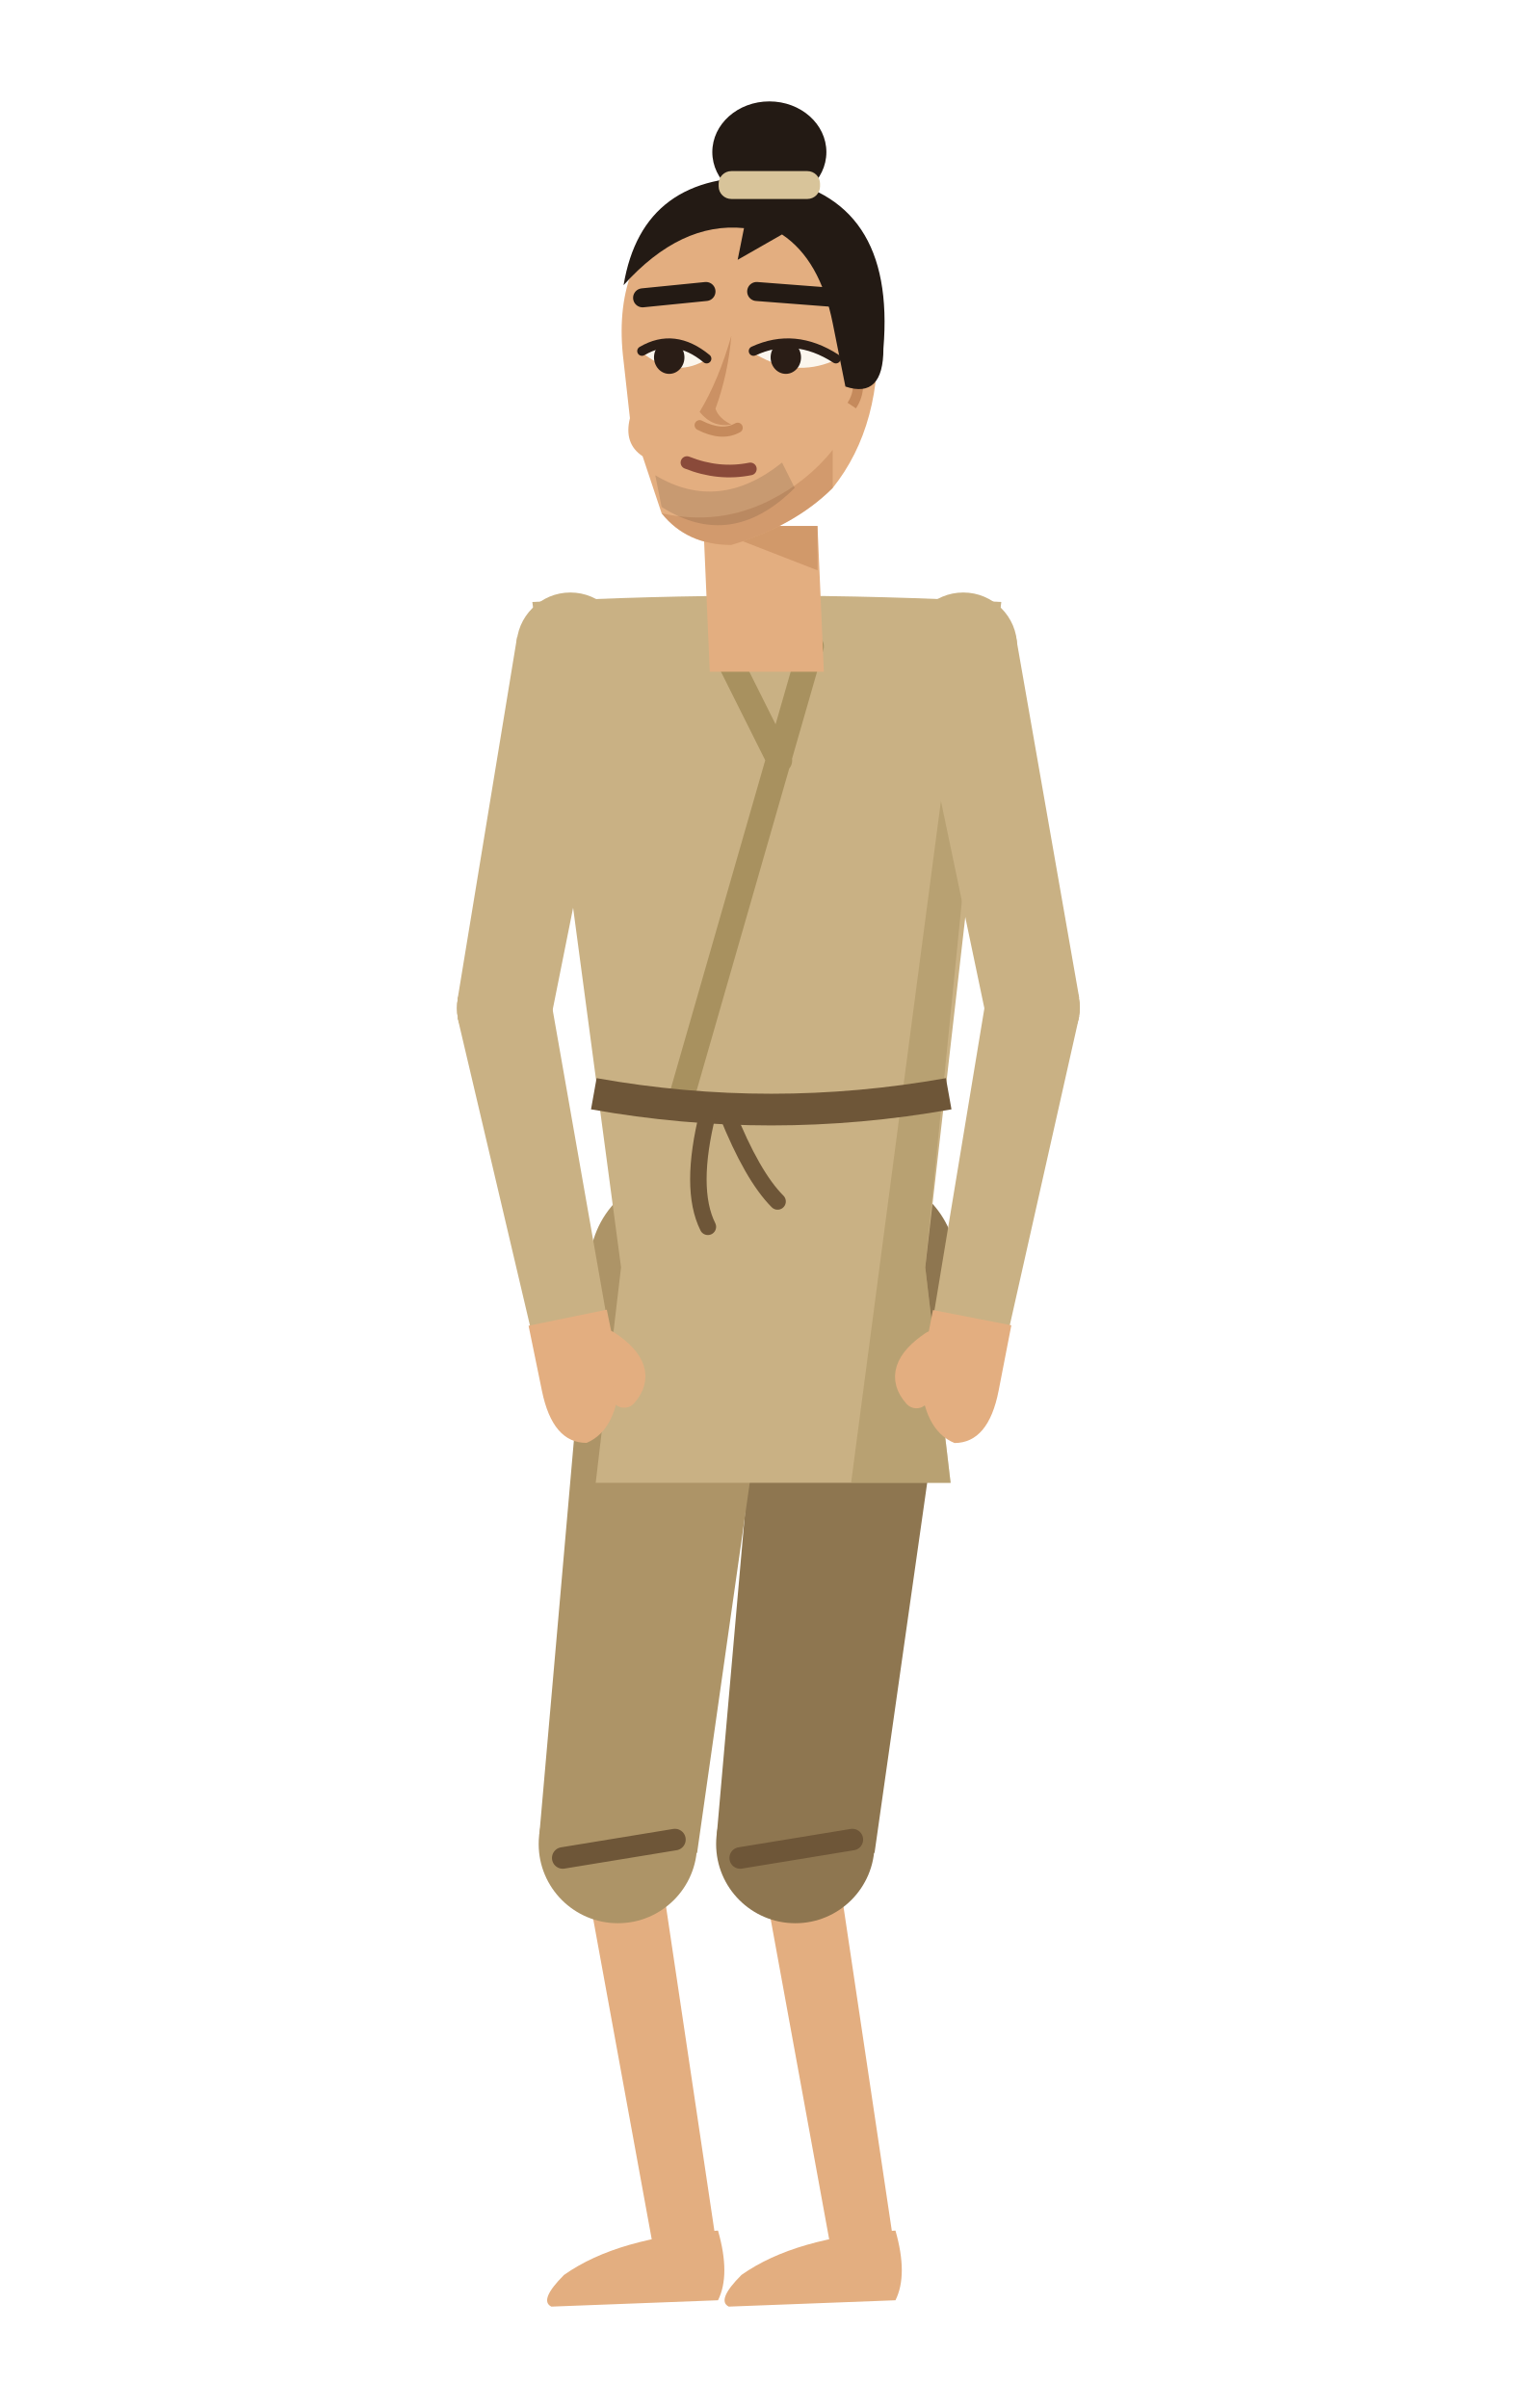
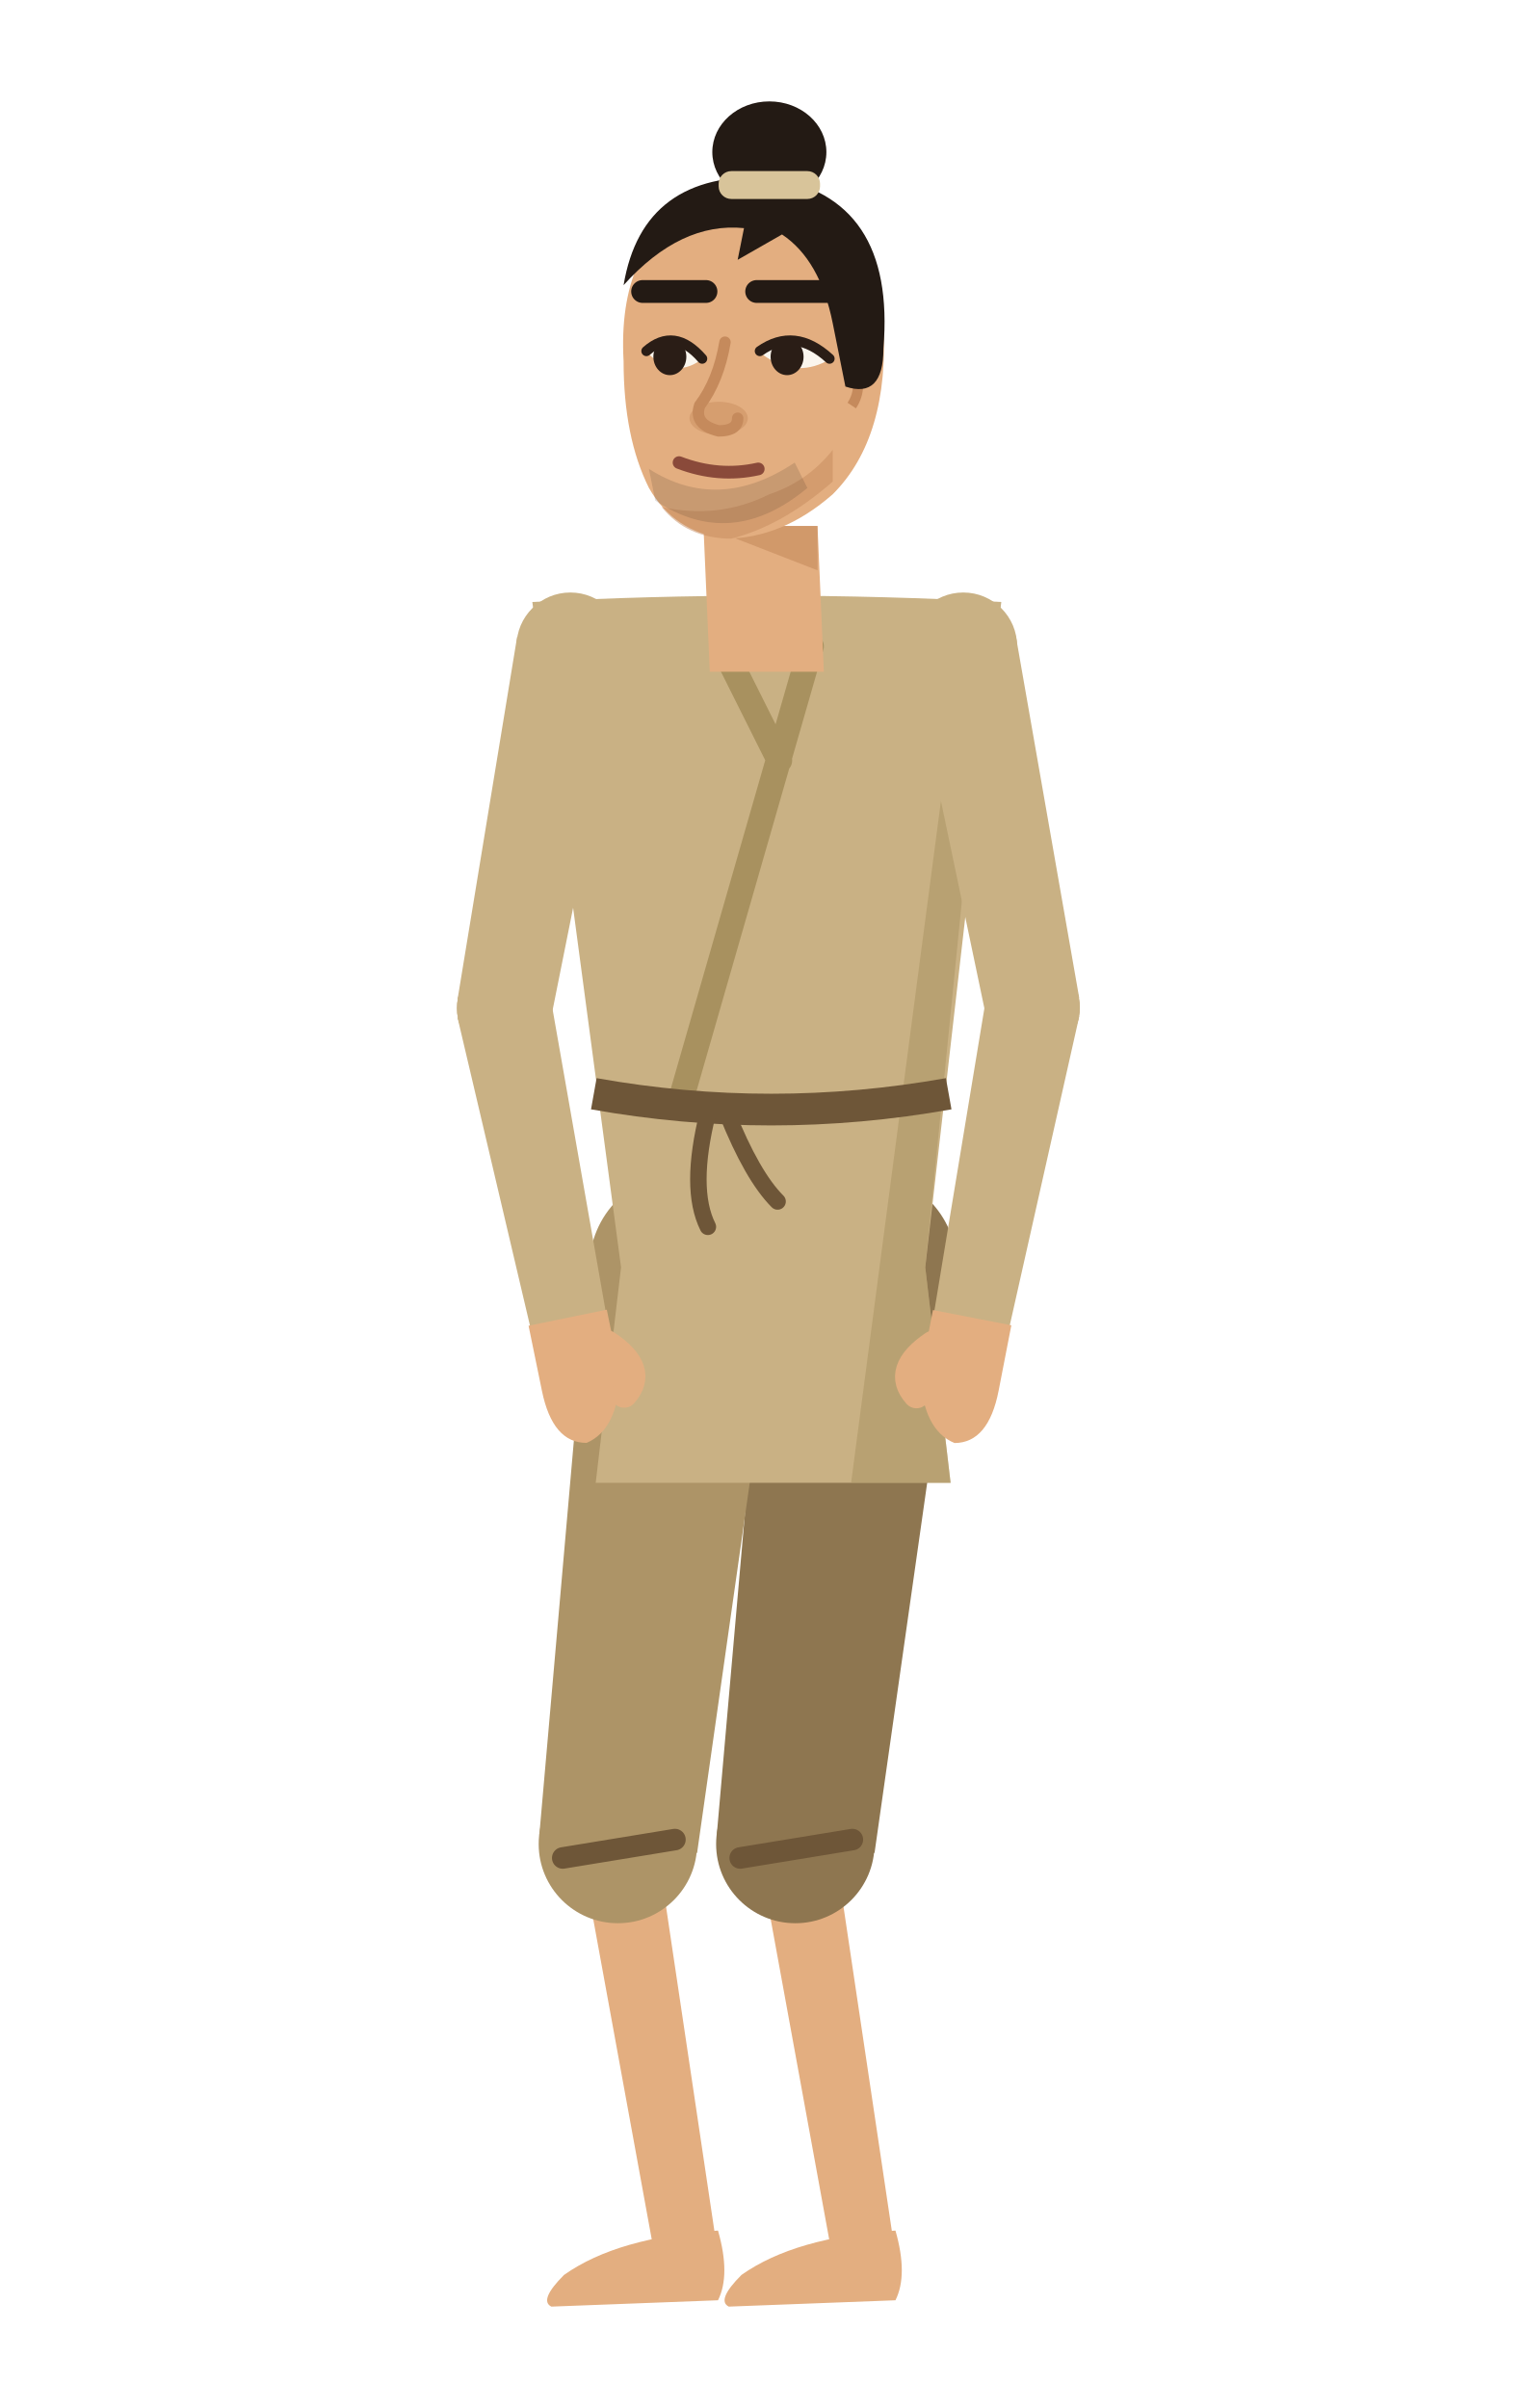
<svg xmlns="http://www.w3.org/2000/svg" width="240" height="380" viewBox="0 -20 240 380">
  <path d="M119.9 273.5 L131.1 334.8 L140.9 333.2 L131.7 271.5 Z" fill="#e3ae80" />
  <circle cx="125.8" cy="272.5" r="6" fill="#e3ae80" />
  <circle cx="136" cy="334" r="5" fill="#e3ae80" />
  <path d="M141.3 332 Q125.5 333 117 339 Q113 343 115 344 L141.3 343 Q143.3 339 141.3 332 Z" fill="#e3ae80" />
  <path d="M91.9 273.5 L103.1 334.8 L112.9 333.2 L103.7 271.5 Z" fill="#e3ae80" />
  <circle cx="97.8" cy="272.5" r="6" fill="#e3ae80" />
  <circle cx="108" cy="334" r="5" fill="#e3ae80" />
  <path d="M113.3 332 Q97.5 333 89 339 Q85 343 87 344 L113.3 343 Q115.3 339 113.3 332 Z" fill="#e3ae80" />
  <path d="M98 176 L146 176 L144 202 L100 202 Z" fill="#ad9467" />
  <path d="M121.1 178.3 L113.1 269.6 L138 272.4 L150.9 181.7 Z" fill="#8e7650" />
  <circle cx="136" cy="180" r="15" fill="#8e7650" />
  <circle cx="125.5" cy="271" r="12.5" fill="#8e7650" />
  <path d="M116.8 273.2 L134.5 270.3" stroke="#6e5638" stroke-width="3.4" stroke-linecap="round" />
  <path d="M93.1 178.3 L85.1 269.6 L110 272.4 L122.9 181.7 Z" fill="#ad9467" />
  <circle cx="108" cy="180" r="15" fill="#ad9467" />
  <circle cx="97.5" cy="271" r="12.5" fill="#ad9467" />
  <path d="M88.8 273.2 L106.5 270.3" stroke="#6e5638" stroke-width="3.4" stroke-linecap="round" />
  <path d="M84 75 Q121 73 158 75 L146 180 L150 214 L94 214 L98 180 Z" fill="#c9b184" />
  <path d="M150.4 91.8 L156 80 L146 180 L150 214 L134.3 214 Z" fill="#a8915f" opacity=".5" />
  <path d="M128 82 L107.7 152.6 M114 82 L123 100" stroke="#a8915f" stroke-width="4" fill="none" stroke-linecap="round" />
  <path d="M93.7 152.6 Q121.7 157.6 149.7 152.6" stroke="#6e5638" stroke-width="5" fill="none" />
  <path d="M111.7 155.6 q-3 12 0 18 M114.7 155.6 q4 10 8 14" stroke="#6e5638" stroke-width="2.6" fill="none" stroke-linecap="round" />
  <path d="M112 86 L111 63 L129 63 L130 86 Z" fill="#e3ae80" />
  <path d="M111 63 L129 63 L129 70 Z" fill="#c58a5c" opacity=".6" />
  <g transform="translate(119.4 37) rotate(0) scale(-1 1)">
-     <path d="M-19 -6 Q-20 10 -12 20 Q-6 26 4 29 Q11 29 15 24 L18 15 Q21 13 20 9 L21 0 Q23 -16 12 -24 Q2 -29 -10 -26 Q-19 -20 -19 -6 Z" fill="#e3ae80" />
-     <path d="M-12 20 Q-6 26 4 29 Q11 29 15 24 Q6 26 -2 22 Q-8 19 -12 14 Z" fill="#c58a5c" opacity=".55" />
-     <ellipse cx="-14" cy="3" rx="4.5" ry="7.5" fill="#e3ae80" />
+     <path d="M-20 -6 Q-21 12 -12 21 Q-4 28 5 28 Q13 27 17 20 Q21 12 21 0 Q22 -18 10 -25 Q0 -29 -10 -26 Q-20 -20 -20 -6 Z" fill="#e3ae80" />
+     <path d="M-12 19 Q-4 26 4 28 Q11 28 15 23 Q6 25 -2 21 Q-8 19 -12 14 Z" fill="#c58a5c" opacity=".5" />
+     <ellipse cx="-14" cy="3" rx="5" ry="7.5" fill="#e3ae80" />
    <path d="M-15 0 q-2 4 0 7" stroke="#c58a5c" stroke-width="1.6" fill="none" />
-     <path d="M4 -4 Q6 3 9 8 Q7 10.5 4 10 Q6 9 6.5 7.5 Q4.5 2 4 -4 Z" fill="#c58a5c" opacity=".8" />
-     <path d="M3 10.5 q2.5 1.4 6 -.4" stroke="#c58a5c" stroke-width="1.6" fill="none" stroke-linecap="round" />
-     <path d="M-6 20 Q4 30 15 23 L16 18 Q6 24 -4 16 Z" fill="#3a2a20" opacity=".16" />
-     <path d="M-12 0 Q-6 -4 0 -1 Q-6 2.5 -12 0 Z" fill="#fbf6ee" />
-     <ellipse cx="-4.6" cy="-.6" rx="2.4" ry="2.6" fill="#2a1d16" />
-     <path d="M-12.5 -.4 Q-6 -4.6 0.5 -1.6" stroke="#2a1d16" stroke-width="1.5" fill="none" stroke-linecap="round" />
-     <path d="M8.4 0 Q13 -4 17.6 -1 Q13 2.5 8.4 0 Z" fill="#fbf6ee" />
-     <ellipse cx="13.8" cy="-.6" rx="2.4" ry="2.6" fill="#2a1d16" />
-     <path d="M7.9 -.4 Q13 -4.6 18.1 -1.6" stroke="#2a1d16" stroke-width="1.5" fill="none" stroke-linecap="round" />
-     <path d="M-13 -10 L0 -11" stroke="#231a14" stroke-width="3" stroke-linecap="round" />
-     <path d="M8 -11 L18 -10" stroke="#231a14" stroke-width="3" stroke-linecap="round" />
-     <path d="M1 17 Q6 18 11 16" stroke="#8a4a3a" stroke-width="2" fill="none" stroke-linecap="round" />
+     <path d="M5 -3 Q6 3 9 7 Q10 10 6 11 Q3 11 3 9" fill="none" stroke="#c58a5c" stroke-width="1.8" stroke-linecap="round" />
+     <ellipse cx="6" cy="9" rx="4.6" ry="2.6" fill="#c58a5c" opacity=".45" />
+     <path d="M-8 20 Q4 30 16 22 L17 17 Q6 24 -6 16 Z" fill="#3a2a20" opacity=".16" />
+     <path d="M-11 0 Q-6 -5.2 -1 -1 Q-6 2.6 -11 0 Z" fill="#fbf6ee" />
+     <ellipse cx="-4.8" cy="-0.7" rx="2.6" ry="2.9" fill="#2a1d16" />
+     <path d="M-11.5 -.4 Q-6 -5.46 -0.5 -1.6" stroke="#2a1d16" stroke-width="1.6" fill="none" stroke-linecap="round" />
+     <path d="M9.1 0 Q13 -5.2 16.9 -1 Q13 2.6 9.1 0 Z" fill="#fbf6ee" />
+     <ellipse cx="13.7" cy="-0.7" rx="2.6" ry="2.9" fill="#2a1d16" />
+     <path d="M8.6 -.4 Q13 -5.46 17.4 -1.6" stroke="#2a1d16" stroke-width="1.6" fill="none" stroke-linecap="round" />
+     <path d="M-13 -11 Q-6 -11 0 -11" stroke="#231a14" stroke-width="3.6" fill="none" stroke-linecap="round" />
+     <path d="M8 -11 Q13 -11 18 -11" stroke="#231a14" stroke-width="3.6" fill="none" stroke-linecap="round" />
+     <path d="M-0.25 17 Q6 18.4 12.25 16" stroke="#8a4a3a" stroke-width="2" fill="none" stroke-linecap="round" />
    <path d="M-20 -2 Q-22 -26 -2 -29 Q18 -30 21 -12 Q12 -22 2 -21 L3 -16 L-4 -20 Q-10 -16 -12 -6 L-14 4 Q-20 6 -20 -2 Z" fill="#231a14" />
    <ellipse cx="-2" cy="-33" rx="9" ry="8" fill="#231a14" />
    <rect x="-10" y="-30" width="16" height="4.4" rx="2" fill="#d8c49a" />
  </g>
  <path d="M143.7 83.6 L155.6 140.4 L170.3 137.5 L160.3 80.4 Z" fill="#c9b184" />
  <circle cx="152" cy="82" r="8.5" fill="#c9b184" />
  <circle cx="162.9" cy="139" r="7.5" fill="#c9b184" />
  <path d="M155.6 137.5 L147.1 188.9 L158.9 191.1 L170.3 140.4 Z" fill="#c9b184" />
  <circle cx="162.9" cy="139" r="7.5" fill="#c9b184" />
  <circle cx="153" cy="190" r="6" fill="#c9b184" />
  <g transform="translate(153 190) rotate(101) scale(1.05 -1.05)">
    <path d="M-2 -6 L8 -6 Q16 -4 17 1 Q16 6 8 6 L-2 6 Z" fill="#e3ae80" />
    <path d="M3 -5 Q8 -10 11 -6" stroke="#e3ae80" stroke-width="4" stroke-linecap="round" fill="none" />
  </g>
  <path d="M81.6 80.5 L72.2 137.7 L87 140.4 L98.4 83.5 Z" fill="#c9b184" />
  <circle cx="90" cy="82" r="8.5" fill="#c9b184" />
  <circle cx="79.6" cy="139.1" r="7.5" fill="#c9b184" />
  <path d="M72.2 140.6 L84.1 191.2 L95.9 188.8 L86.9 137.6 Z" fill="#c9b184" />
  <circle cx="79.6" cy="139.1" r="7.5" fill="#c9b184" />
  <circle cx="90" cy="190" r="6" fill="#c9b184" />
  <g transform="translate(90 190) rotate(78.4) scale(1.05 1.05)">
    <path d="M-2 -6 L8 -6 Q16 -4 17 1 Q16 6 8 6 L-2 6 Z" fill="#e3ae80" />
    <path d="M3 -5 Q8 -10 11 -6" stroke="#e3ae80" stroke-width="4" stroke-linecap="round" fill="none" />
  </g>
</svg>
